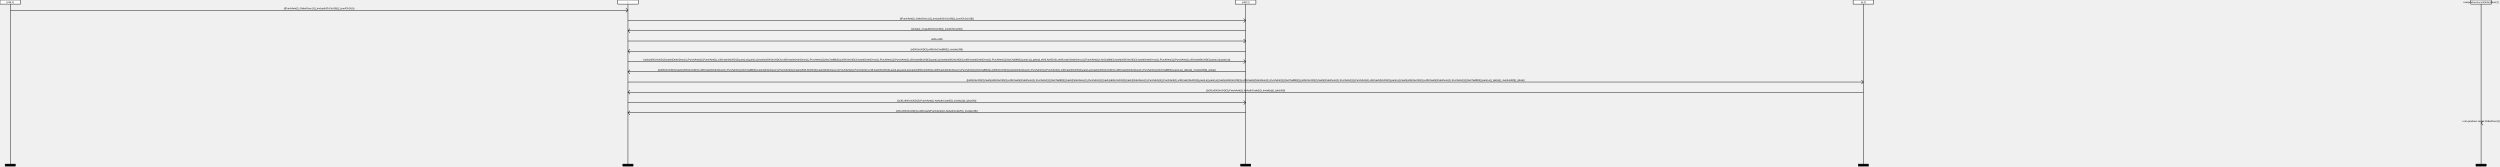
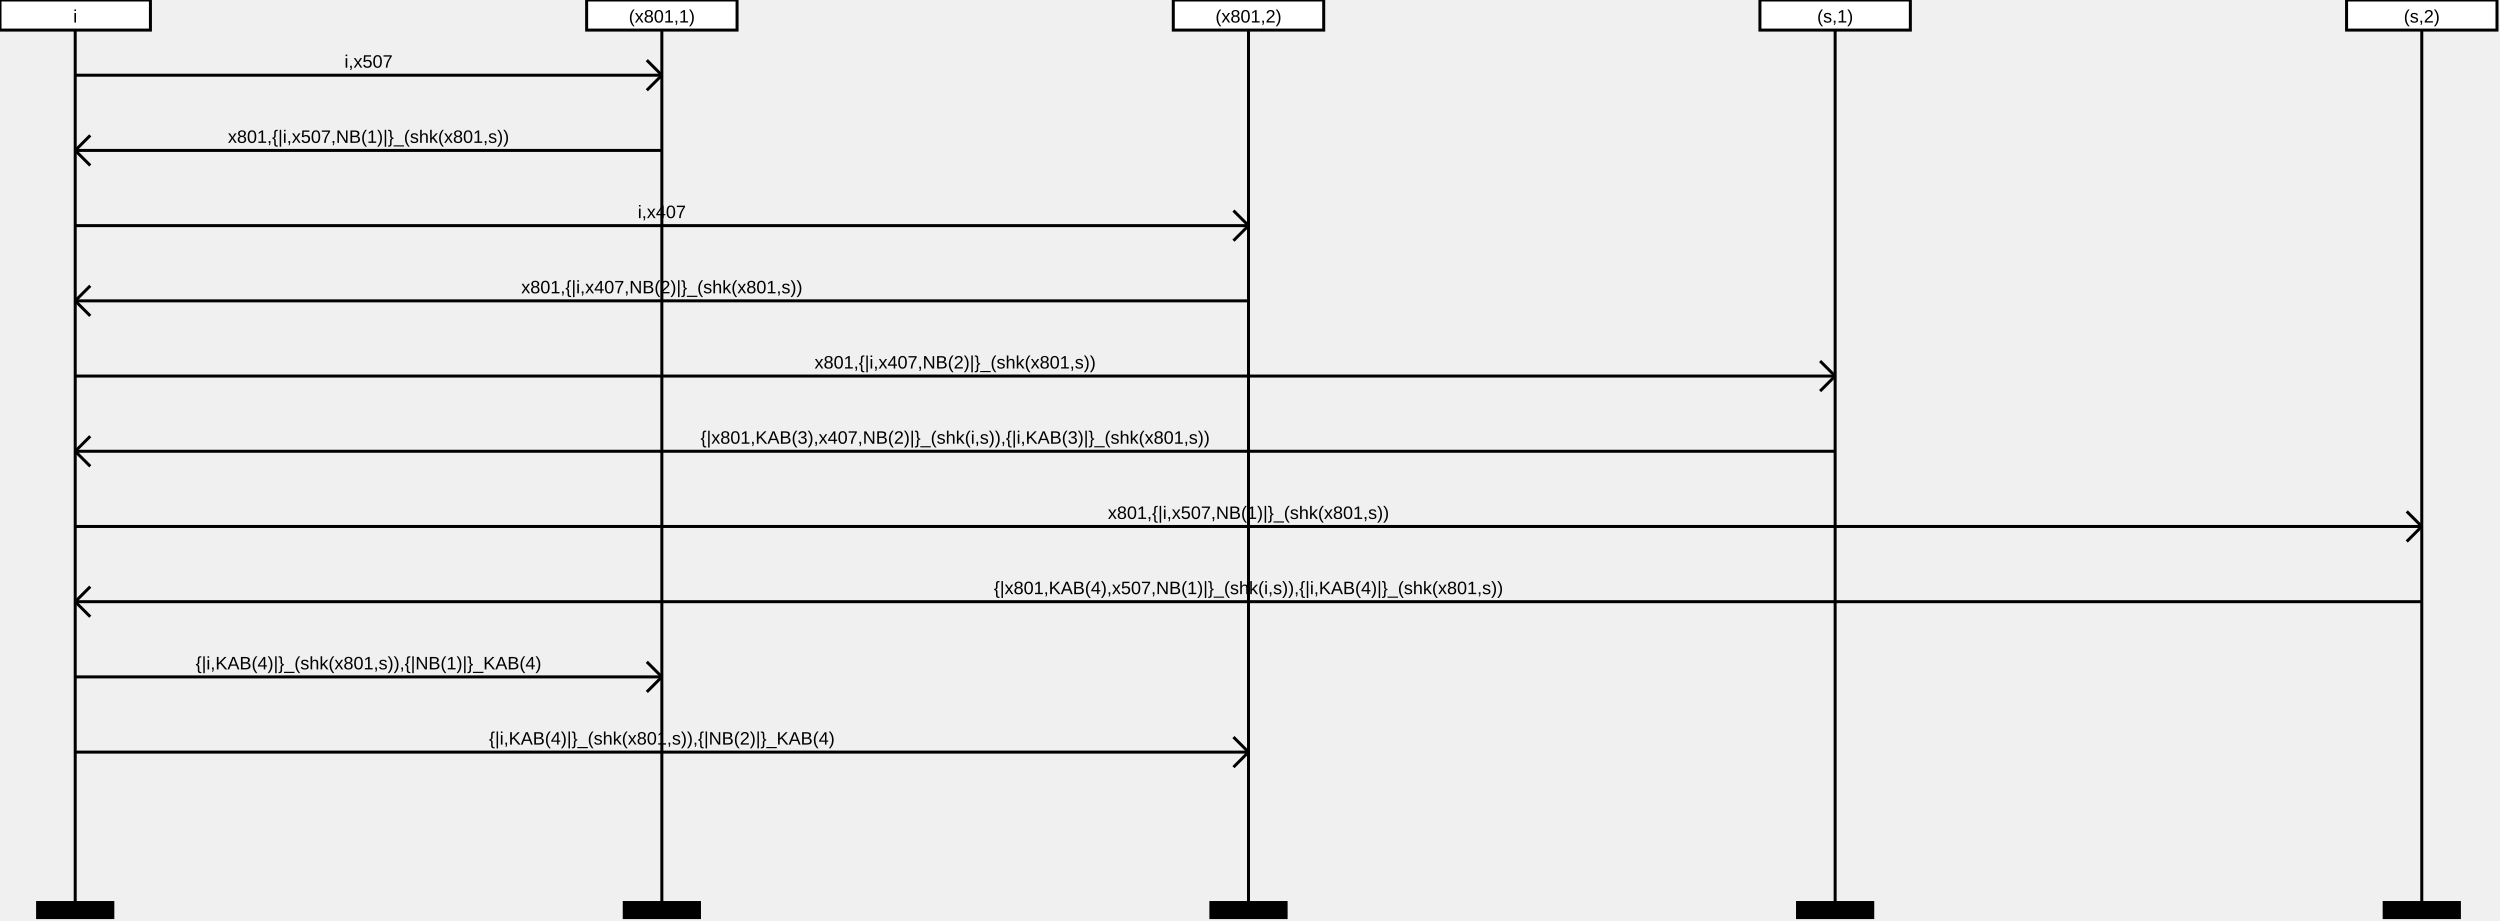
<svg xmlns="http://www.w3.org/2000/svg" version="1.1">
  <rect x="0" y="0" width="100" height="20" style="fill:white;stroke:black;stroke-width:2" />
  <text x="50" y="15" text-anchor="middle" style="font-family: Arial, Helvetica, sans-serif">
- (x36,1)</text>
-   <line x1="50" y1="20" x2="50" y2="800" style="stroke:black;stroke-width:2" />
-   <rect x="25" y="800" width="50" height="10" style="fill:black;stroke:black;stroke-width:2" />
-   <rect x="3012" y="0" width="100" height="20" style="fill:white;stroke:black;stroke-width:2" />
-   <text x="3062" y="15" text-anchor="middle" style="font-family: Arial, Helvetica, sans-serif">
i</text>
-   <line x1="3062" y1="20" x2="3062" y2="800" style="stroke:black;stroke-width:2" />
-   <rect x="3037" y="800" width="50" height="10" style="fill:black;stroke:black;stroke-width:2" />
-   <rect x="6024" y="0" width="100" height="20" style="fill:white;stroke:black;stroke-width:2" />
-   <text x="6074" y="15" text-anchor="middle" style="font-family: Arial, Helvetica, sans-serif">
- (x38,1)</text>
-   <line x1="6074" y1="20" x2="6074" y2="800" style="stroke:black;stroke-width:2" />
-   <rect x="6049" y="800" width="50" height="10" style="fill:black;stroke:black;stroke-width:2" />
-   <rect x="9036" y="0" width="100" height="20" style="fill:white;stroke:black;stroke-width:2" />
-   <text x="9086" y="15" text-anchor="middle" style="font-family: Arial, Helvetica, sans-serif">
- (a,1)</text>
-   <line x1="9086" y1="20" x2="9086" y2="800" style="stroke:black;stroke-width:2" />
-   <rect x="9061" y="800" width="50" height="10" style="fill:black;stroke:black;stroke-width:2" />
-   <rect x="12048" y="0" width="100" height="20" style="fill:white;stroke:black;stroke-width:2" />
-   <text x="12098" y="15" text-anchor="middle" style="font-family: Arial, Helvetica, sans-serif">
- icanproducesecretOrderDesc(1)</text>
-   <line x1="12098" y1="20" x2="12098" y2="800" style="stroke:black;stroke-width:2" />
-   <rect x="12073" y="800" width="50" height="10" style="fill:black;stroke:black;stroke-width:2" />
-   <line x1="50.0" y1="50" x2="3062.0" y2="50" style="stroke:black;stroke-width:2" />
-   <line x1="3052.0" y1="40" x2="3062.0" y2="50" style="stroke:black;stroke-width:2" />
-   <line x1="3052.0" y1="60" x2="3062.0" y2="50" style="stroke:black;stroke-width:2" />
-   <text x="1556.0" y="45" text-anchor="middle" style="font-family: Arial, Helvetica, sans-serif"> {{PurchAmt(1),OrderDesc(1)}_inv(authChCr(x36))}_(confChCr(i))</text>
-   <line x1="3062.0" y1="100" x2="6074.0" y2="100" style="stroke:black;stroke-width:2" />
-   <line x1="6064.0" y1="90" x2="6074.0" y2="100" style="stroke:black;stroke-width:2" />
-   <line x1="6064.0" y1="110" x2="6074.0" y2="100" style="stroke:black;stroke-width:2" />
-   <text x="4568.0" y="95" text-anchor="middle" style="font-family: Arial, Helvetica, sans-serif"> {{PurchAmt(1),OrderDesc(1)}_inv(authChCr(x36))}_(confChCr(x38))</text>
-   <line x1="3062.0" y1="150" x2="6074.0" y2="150" style="stroke:black;stroke-width:2" />
-   <line x1="3072.0" y1="140" x2="3062.0" y2="150" style="stroke:black;stroke-width:2" />
-   <line x1="3072.0" y1="160" x2="3062.0" y2="150" style="stroke:black;stroke-width:2" />
-   <text x="4568.0" y="145" text-anchor="middle" style="font-family: Arial, Helvetica, sans-serif"> {{empty}_inv(authChCr(x38))}_(confChCr(x36))</text>
-   <line x1="3062.0" y1="200" x2="6074.0" y2="200" style="stroke:black;stroke-width:2" />
-   <line x1="6064.0" y1="190" x2="6074.0" y2="200" style="stroke:black;stroke-width:2" />
-   <line x1="6064.0" y1="210" x2="6074.0" y2="200" style="stroke:black;stroke-width:2" />
-   <text x="4568.0" y="195" text-anchor="middle" style="font-family: Arial, Helvetica, sans-serif"> x606,x408</text>
-   <line x1="3062.0" y1="250" x2="6074.0" y2="250" style="stroke:black;stroke-width:2" />
-   <line x1="3072.0" y1="240" x2="3062.0" y2="250" style="stroke:black;stroke-width:2" />
-   <line x1="3072.0" y1="260" x2="3062.0" y2="250" style="stroke:black;stroke-width:2" />
-   <text x="4568.0" y="245" text-anchor="middle" style="font-family: Arial, Helvetica, sans-serif"> {x606,NxXID(3),x408,NxChallM(3)}_inv(sk(x38))</text>
-   <line x1="3062.0" y1="300" x2="6074.0" y2="300" style="stroke:black;stroke-width:2" />
-   <line x1="6064.0" y1="290" x2="6074.0" y2="300" style="stroke:black;stroke-width:2" />
-   <line x1="6064.0" y1="310" x2="6074.0" y2="300" style="stroke:black;stroke-width:2" />
-   <text x="4568.0" y="295" text-anchor="middle" style="font-family: Arial, Helvetica, sans-serif"> hash(x606,NxXID(3),hash(OrderDesc(1),PurchAmt(1)),PurchAmt(1),x38,hash(NxXID(3),pan(i,a)),pan(i,a)),hash(x606,NxXID(3),x408,hash(OrderDesc(1),PurchAmt(1)),NxChallM(3)),{x606,NxXID(3),hash(OrderDesc(1),PurchAmt(1)),PurchAmt(1),x38,hash(NxXID(3),pan(i,a)),hash(x606,NxXID(3),x408,hash(OrderDesc(1),PurchAmt(1)),NxChallM(3)),pan(i,a)}_(pk(a)),x606,NxXID(3),x408,hash(OrderDesc(1),PurchAmt(1)),NxChallM(3),hash(x606,NxXID(3),hash(OrderDesc(1),PurchAmt(1)),PurchAmt(1),x38,hash(NxXID(3),pan(i,a)),pan(i,a))</text>
-   <line x1="3062.0" y1="350" x2="6074.0" y2="350" style="stroke:black;stroke-width:2" />
-   <line x1="3072.0" y1="340" x2="3062.0" y2="350" style="stroke:black;stroke-width:2" />
-   <line x1="3072.0" y1="360" x2="3062.0" y2="350" style="stroke:black;stroke-width:2" />
-   <text x="4568.0" y="345" text-anchor="middle" style="font-family: Arial, Helvetica, sans-serif"> {{x606,NxXID(3),hash(x606,NxXID(3),x408,hash(OrderDesc(1),PurchAmt(1)),NxChallM(3)),hash(OrderDesc(1),PurchAmt(1)),hash(x606,NxXID(3),hash(OrderDesc(1),PurchAmt(1)),PurchAmt(1),x38,hash(NxXID(3),pan(i,a)),pan(i,a)),hash(x606,NxXID(3),x408,hash(OrderDesc(1),PurchAmt(1)),NxChallM(3)),{x606,NxXID(3),hash(OrderDesc(1),PurchAmt(1)),PurchAmt(1),x38,hash(NxXID(3),pan(i,a)),hash(x606,NxXID(3),x408,hash(OrderDesc(1),PurchAmt(1)),NxChallM(3)),pan(i,a)}_(pk(a))}_inv(sk(x38))}_(pk(a))</text>
-   <line x1="3062.0" y1="400" x2="9086.0" y2="400" style="stroke:black;stroke-width:2" />
-   <line x1="9076.0" y1="390" x2="9086.0" y2="400" style="stroke:black;stroke-width:2" />
-   <line x1="9076.0" y1="410" x2="9086.0" y2="400" style="stroke:black;stroke-width:2" />
-   <text x="6074.0" y="395" text-anchor="middle" style="font-family: Arial, Helvetica, sans-serif"> {{x606,NxXID(3),hash(x606,NxXID(3),x408,hash(OrderDesc(1),PurchAmt(1)),NxChallM(3)),hash(OrderDesc(1),PurchAmt(1)),hash(x606,NxXID(3),hash(OrderDesc(1),PurchAmt(1)),PurchAmt(1),x38,hash(NxXID(3),pan(i,a)),pan(i,a)),hash(x606,NxXID(3),x408,hash(OrderDesc(1),PurchAmt(1)),NxChallM(3)),{x606,NxXID(3),hash(OrderDesc(1),PurchAmt(1)),PurchAmt(1),x38,hash(NxXID(3),pan(i,a)),hash(x606,NxXID(3),x408,hash(OrderDesc(1),PurchAmt(1)),NxChallM(3)),pan(i,a)}_(pk(a))}_inv(sk(x38))}_(pk(a))</text>
-   <line x1="3062.0" y1="450" x2="9086.0" y2="450" style="stroke:black;stroke-width:2" />
-   <line x1="3072.0" y1="440" x2="3062.0" y2="450" style="stroke:black;stroke-width:2" />
-   <line x1="3072.0" y1="460" x2="3062.0" y2="450" style="stroke:black;stroke-width:2" />
-   <text x="6074.0" y="445" text-anchor="middle" style="font-family: Arial, Helvetica, sans-serif"> {{x38,x606,NxXID(3),PurchAmt(1),NxAuthCode(5)}_inv(sk(a))}_(pk(x38))</text>
-   <line x1="3062.0" y1="500" x2="6074.0" y2="500" style="stroke:black;stroke-width:2" />
-   <line x1="6064.0" y1="490" x2="6074.0" y2="500" style="stroke:black;stroke-width:2" />
-   <line x1="6064.0" y1="510" x2="6074.0" y2="500" style="stroke:black;stroke-width:2" />
-   <text x="4568.0" y="495" text-anchor="middle" style="font-family: Arial, Helvetica, sans-serif"> {{x38,x606,NxXID(3),PurchAmt(1),NxAuthCode(5)}_inv(sk(a))}_(pk(x38))</text>
-   <line x1="3062.0" y1="550" x2="6074.0" y2="550" style="stroke:black;stroke-width:2" />
-   <line x1="3072.0" y1="540" x2="3062.0" y2="550" style="stroke:black;stroke-width:2" />
-   <line x1="3072.0" y1="560" x2="3062.0" y2="550" style="stroke:black;stroke-width:2" />
-   <text x="4568.0" y="545" text-anchor="middle" style="font-family: Arial, Helvetica, sans-serif"> {x36,x606,NxXID(3),x408,hash(PurchAmt(1)),NxAuthCode(5)}_inv(sk(x38))</text>
-   <line x1="12098.0" y1="600" x2="12098.0" y2="600" style="stroke:black;stroke-width:2" />
-   <line x1="12108.0" y1="590" x2="12098.0" y2="600" style="stroke:black;stroke-width:2" />
-   <line x1="12108.0" y1="610" x2="12098.0" y2="600" style="stroke:black;stroke-width:2" />
-   <text x="12098.0" y="595" text-anchor="middle" style="font-family: Arial, Helvetica, sans-serif">i can produce secret OrderDesc(1)</text>
+   <line x1="50" y1="20" x2="50" y2="600" style="stroke:black;stroke-width:2" />
+   <rect x="25" y="600" width="50" height="10" style="fill:black;stroke:black;stroke-width:2" />
+   <rect x="390" y="0" width="100" height="20" style="fill:white;stroke:black;stroke-width:2" />
+   <text x="440" y="15" text-anchor="middle" style="font-family: Arial, Helvetica, sans-serif">
+ (x801,1)</text>
+   <line x1="440" y1="20" x2="440" y2="600" style="stroke:black;stroke-width:2" />
+   <rect x="415" y="600" width="50" height="10" style="fill:black;stroke:black;stroke-width:2" />
+   <rect x="780" y="0" width="100" height="20" style="fill:white;stroke:black;stroke-width:2" />
+   <text x="830" y="15" text-anchor="middle" style="font-family: Arial, Helvetica, sans-serif">
+ (x801,2)</text>
+   <line x1="830" y1="20" x2="830" y2="600" style="stroke:black;stroke-width:2" />
+   <rect x="805" y="600" width="50" height="10" style="fill:black;stroke:black;stroke-width:2" />
+   <rect x="1170" y="0" width="100" height="20" style="fill:white;stroke:black;stroke-width:2" />
+   <text x="1220" y="15" text-anchor="middle" style="font-family: Arial, Helvetica, sans-serif">
+ (s,1)</text>
+   <line x1="1220" y1="20" x2="1220" y2="600" style="stroke:black;stroke-width:2" />
+   <rect x="1195" y="600" width="50" height="10" style="fill:black;stroke:black;stroke-width:2" />
+   <rect x="1560" y="0" width="100" height="20" style="fill:white;stroke:black;stroke-width:2" />
+   <text x="1610" y="15" text-anchor="middle" style="font-family: Arial, Helvetica, sans-serif">
+ (s,2)</text>
+   <line x1="1610" y1="20" x2="1610" y2="600" style="stroke:black;stroke-width:2" />
+   <rect x="1585" y="600" width="50" height="10" style="fill:black;stroke:black;stroke-width:2" />
+   <line x1="50.0" y1="50" x2="440.0" y2="50" style="stroke:black;stroke-width:2" />
+   <line x1="430.0" y1="40" x2="440.0" y2="50" style="stroke:black;stroke-width:2" />
+   <line x1="430.0" y1="60" x2="440.0" y2="50" style="stroke:black;stroke-width:2" />
+   <text x="245.0" y="45" text-anchor="middle" style="font-family: Arial, Helvetica, sans-serif"> i,x507</text>
+   <line x1="50.0" y1="100" x2="440.0" y2="100" style="stroke:black;stroke-width:2" />
+   <line x1="60.0" y1="90" x2="50.0" y2="100" style="stroke:black;stroke-width:2" />
+   <line x1="60.0" y1="110" x2="50.0" y2="100" style="stroke:black;stroke-width:2" />
+   <text x="245.0" y="95" text-anchor="middle" style="font-family: Arial, Helvetica, sans-serif"> x801,{|i,x507,NB(1)|}_(shk(x801,s))</text>
+   <line x1="50.0" y1="150" x2="830.0" y2="150" style="stroke:black;stroke-width:2" />
+   <line x1="820.0" y1="140" x2="830.0" y2="150" style="stroke:black;stroke-width:2" />
+   <line x1="820.0" y1="160" x2="830.0" y2="150" style="stroke:black;stroke-width:2" />
+   <text x="440.0" y="145" text-anchor="middle" style="font-family: Arial, Helvetica, sans-serif"> i,x407</text>
+   <line x1="50.0" y1="200" x2="830.0" y2="200" style="stroke:black;stroke-width:2" />
+   <line x1="60.0" y1="190" x2="50.0" y2="200" style="stroke:black;stroke-width:2" />
+   <line x1="60.0" y1="210" x2="50.0" y2="200" style="stroke:black;stroke-width:2" />
+   <text x="440.0" y="195" text-anchor="middle" style="font-family: Arial, Helvetica, sans-serif"> x801,{|i,x407,NB(2)|}_(shk(x801,s))</text>
+   <line x1="50.0" y1="250" x2="1220.0" y2="250" style="stroke:black;stroke-width:2" />
+   <line x1="1210.0" y1="240" x2="1220.0" y2="250" style="stroke:black;stroke-width:2" />
+   <line x1="1210.0" y1="260" x2="1220.0" y2="250" style="stroke:black;stroke-width:2" />
+   <text x="635.0" y="245" text-anchor="middle" style="font-family: Arial, Helvetica, sans-serif"> x801,{|i,x407,NB(2)|}_(shk(x801,s))</text>
+   <line x1="50.0" y1="300" x2="1220.0" y2="300" style="stroke:black;stroke-width:2" />
+   <line x1="60.0" y1="290" x2="50.0" y2="300" style="stroke:black;stroke-width:2" />
+   <line x1="60.0" y1="310" x2="50.0" y2="300" style="stroke:black;stroke-width:2" />
+   <text x="635.0" y="295" text-anchor="middle" style="font-family: Arial, Helvetica, sans-serif"> {|x801,KAB(3),x407,NB(2)|}_(shk(i,s)),{|i,KAB(3)|}_(shk(x801,s))</text>
+   <line x1="50.0" y1="350" x2="1610.0" y2="350" style="stroke:black;stroke-width:2" />
+   <line x1="1600.0" y1="340" x2="1610.0" y2="350" style="stroke:black;stroke-width:2" />
+   <line x1="1600.0" y1="360" x2="1610.0" y2="350" style="stroke:black;stroke-width:2" />
+   <text x="830.0" y="345" text-anchor="middle" style="font-family: Arial, Helvetica, sans-serif"> x801,{|i,x507,NB(1)|}_(shk(x801,s))</text>
+   <line x1="50.0" y1="400" x2="1610.0" y2="400" style="stroke:black;stroke-width:2" />
+   <line x1="60.0" y1="390" x2="50.0" y2="400" style="stroke:black;stroke-width:2" />
+   <line x1="60.0" y1="410" x2="50.0" y2="400" style="stroke:black;stroke-width:2" />
+   <text x="830.0" y="395" text-anchor="middle" style="font-family: Arial, Helvetica, sans-serif"> {|x801,KAB(4),x507,NB(1)|}_(shk(i,s)),{|i,KAB(4)|}_(shk(x801,s))</text>
+   <line x1="50.0" y1="450" x2="440.0" y2="450" style="stroke:black;stroke-width:2" />
+   <line x1="430.0" y1="440" x2="440.0" y2="450" style="stroke:black;stroke-width:2" />
+   <line x1="430.0" y1="460" x2="440.0" y2="450" style="stroke:black;stroke-width:2" />
+   <text x="245.0" y="445" text-anchor="middle" style="font-family: Arial, Helvetica, sans-serif"> {|i,KAB(4)|}_(shk(x801,s)),{|NB(1)|}_KAB(4)</text>
+   <line x1="50.0" y1="500" x2="830.0" y2="500" style="stroke:black;stroke-width:2" />
+   <line x1="820.0" y1="490" x2="830.0" y2="500" style="stroke:black;stroke-width:2" />
+   <line x1="820.0" y1="510" x2="830.0" y2="500" style="stroke:black;stroke-width:2" />
+   <text x="440.0" y="495" text-anchor="middle" style="font-family: Arial, Helvetica, sans-serif"> {|i,KAB(4)|}_(shk(x801,s)),{|NB(2)|}_KAB(4)</text>
</svg>
